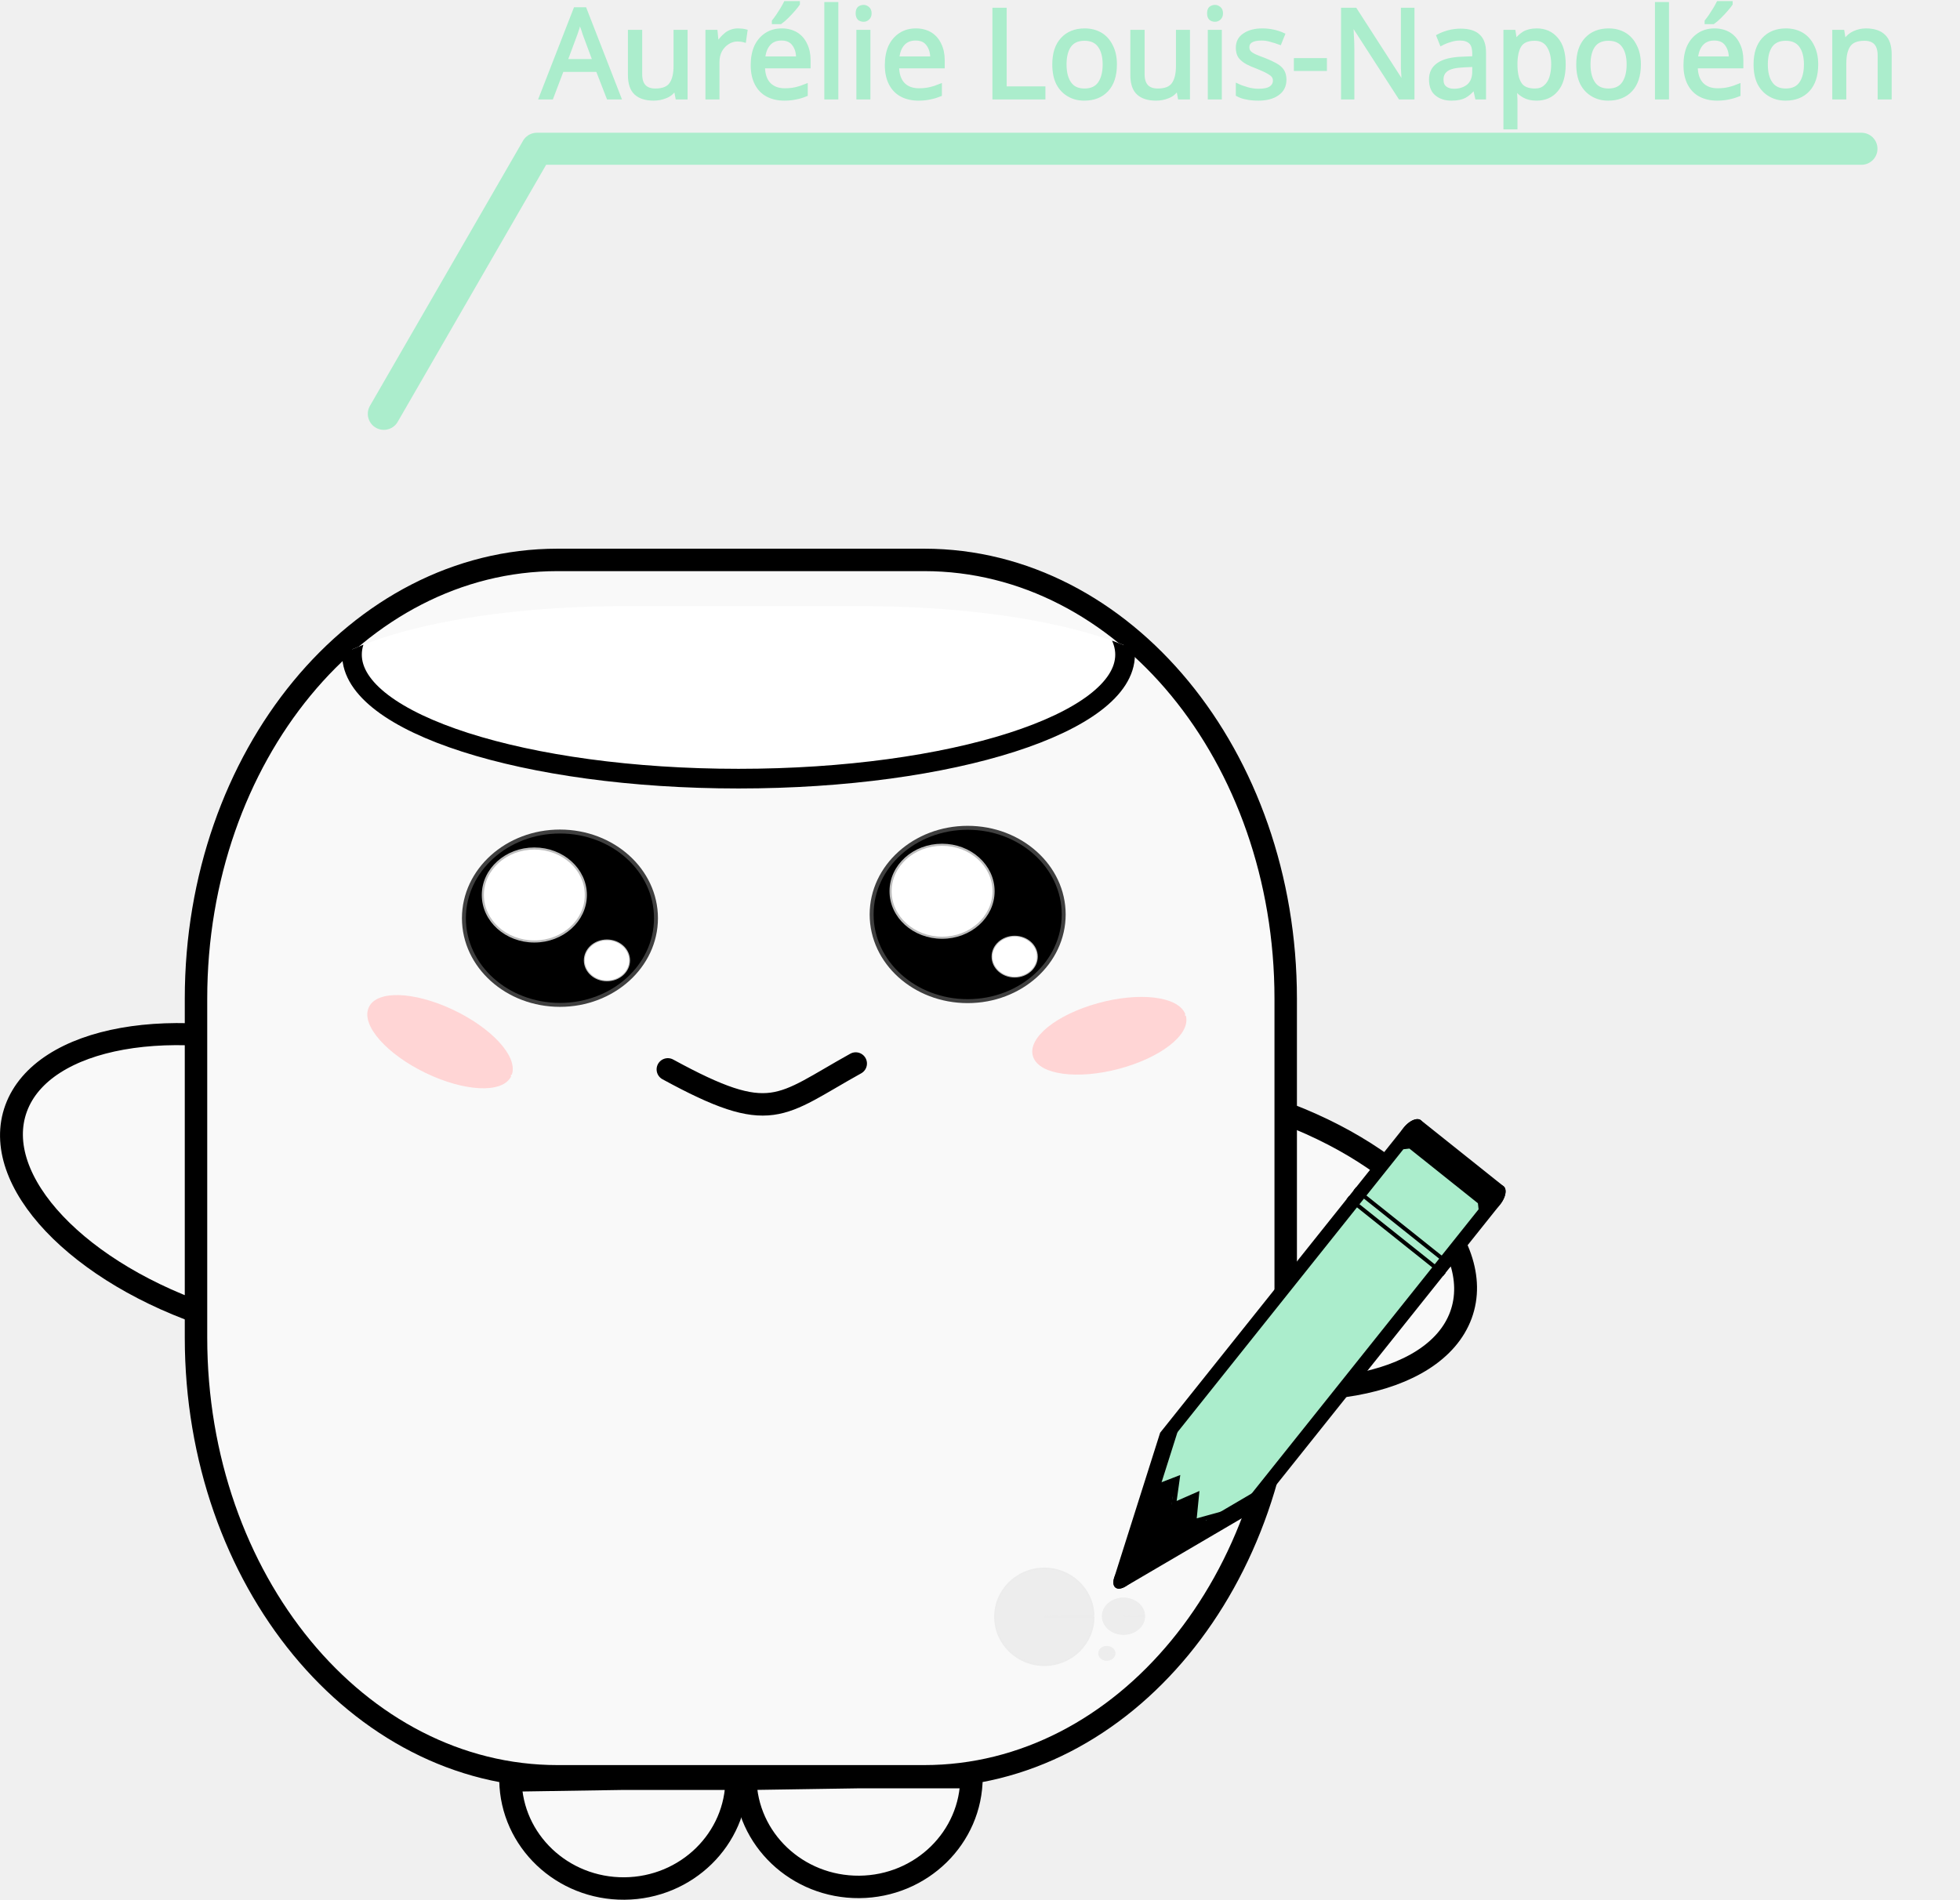
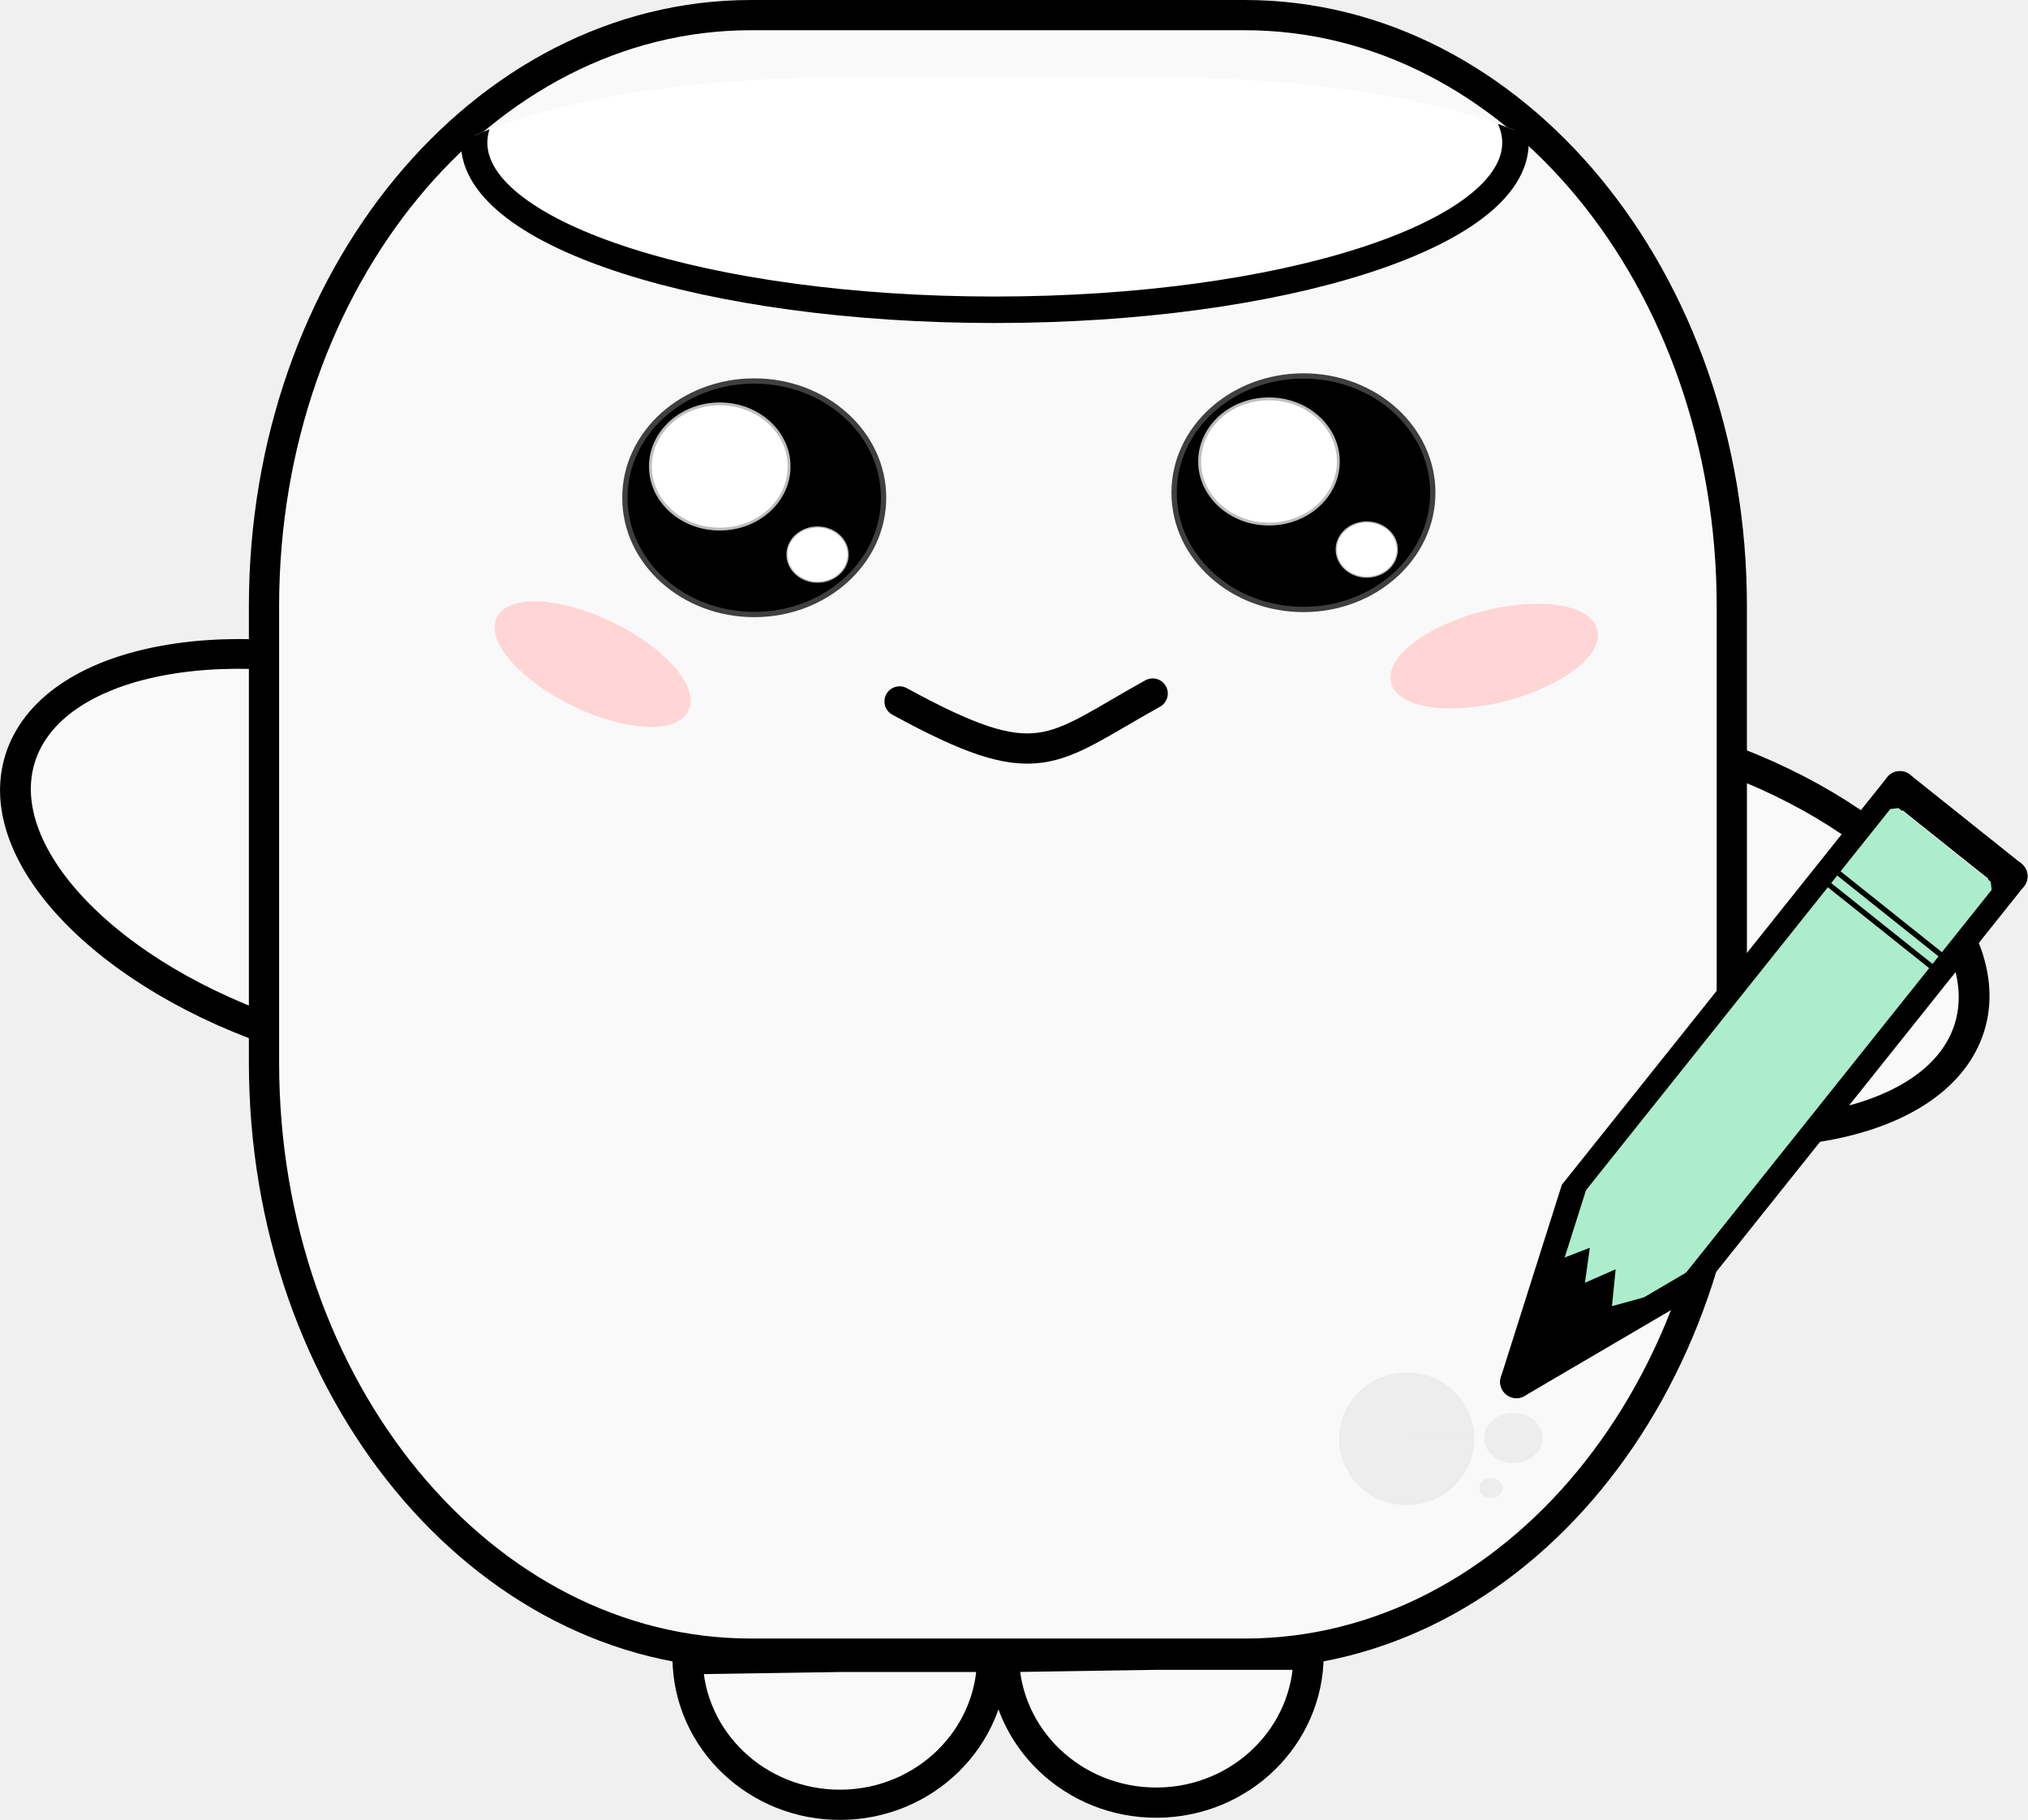
- <svg xmlns="http://www.w3.org/2000/svg" width="128.892mm" height="124.956mm" viewBox="0 0 128.892 124.956" version="1.1" id="svg1252">
+ <svg xmlns="http://www.w3.org/2000/svg" width="99.009mm" height="88.866mm" viewBox="0 0 99.009 88.866" version="1.1" id="svg1252">
  <defs id="defs1246">
    <clipPath id="clipPath954" clipPathUnits="userSpaceOnUse">
      <rect ry="3.971" rx="13.313" y="93.46" x="248.236" height="13.135" width="36.475" id="rect956" style="fill:#ffffff;fill-opacity:1;stroke:#000000;stroke-width:0.366;stroke-linecap:round;stroke-linejoin:bevel;stroke-miterlimit:4;stroke-dasharray:none;stroke-dashoffset:0;stroke-opacity:1" />
    </clipPath>
    <clipPath id="clipPath954-6" clipPathUnits="userSpaceOnUse">
      <rect ry="3.971" rx="13.313" y="93.46" x="248.236" height="13.135" width="36.475" id="rect956-7" style="fill:#ffffff;fill-opacity:1;stroke:#000000;stroke-width:0.366;stroke-linecap:round;stroke-linejoin:bevel;stroke-miterlimit:4;stroke-dasharray:none;stroke-dashoffset:0;stroke-opacity:1" />
    </clipPath>
  </defs>
-   <g id="layer1" transform="translate(-50.29237,-42.51382)">
-     <g transform="matrix(0.9300692,0,0,0.9300692,-1.263734,-2.076911)" id="layer1-0">
-       <path style="fill:#f9f9f9;fill-opacity:1;stroke:#000000;stroke-width:1.589;stroke-linejoin:bevel;stroke-miterlimit:10;stroke-dasharray:none;stroke-dashoffset:0;stroke-opacity:1" id="path1130-0-2-3-1-3" d="m -75.673,180.544 a 9.897,18.451 0 0 1 -9.819,18.45 9.897,18.451 0 0 1 -9.974,-18.159 l 9.896,-0.291 z" transform="matrix(0.3584292,-0.9335569,0.9516389,0.3072189,0,0)" />
-       <path style="fill:#f9f9f9;fill-opacity:1;stroke:#000000;stroke-width:1.589;stroke-linejoin:bevel;stroke-miterlimit:10;stroke-dasharray:none;stroke-dashoffset:0;stroke-opacity:1" id="path1130-0-2-0-6" d="m 112.804,-116.687 a 9.897,18.451 0 0 1 -9.819,18.45 9.897,18.451 0 0 1 -9.974,-18.159 l 9.896,-0.291 z" transform="matrix(-0.3584292,0.9335569,-0.9516389,-0.3072189,0,0)" />
-       <rect style="fill:#f9f9f9;fill-opacity:1;stroke:#000000;stroke-width:1.587;stroke-linejoin:bevel;stroke-miterlimit:10;stroke-dasharray:none;stroke-dashoffset:0;stroke-opacity:1" id="rect829-0-2-7" width="77.048" height="86.025" x="69.291" y="87.541" ry="31.031" rx="25.557" clip-path="none" />
-       <rect rx="6.651" ry="5.991" y="106.625" x="117.201" height="11.982" width="13.302" id="rect829-0-9-0-3-3" style="fill:#000000;fill-opacity:1;stroke:#000000;stroke-width:0.556;stroke-linejoin:bevel;stroke-miterlimit:10;stroke-dasharray:none;stroke-dashoffset:0;stroke-opacity:0.744" />
-       <rect rx="3.566" ry="3.212" y="107.761" x="118.476" height="6.425" width="7.133" id="rect829-0-9-3-62-2-5" style="fill:#ffffff;fill-opacity:1;stroke:#ffffff;stroke-width:0.298;stroke-linejoin:bevel;stroke-miterlimit:10;stroke-dasharray:none;stroke-dashoffset:0;stroke-opacity:0.744" />
-       <rect rx="1.568" ry="1.413" y="114.186" x="125.608" height="2.825" width="3.136" id="rect829-0-9-3-6-6-0-6" style="fill:#ffffff;fill-opacity:1;stroke:#ffffff;stroke-width:0.131;stroke-linejoin:bevel;stroke-miterlimit:10;stroke-dasharray:none;stroke-dashoffset:0;stroke-opacity:0.744" />
-       <rect rx="6.651" ry="5.991" y="106.889" x="88.373" height="11.982" width="13.302" id="rect829-0-9-0-8-1-9" style="fill:#000000;fill-opacity:1;stroke:#000000;stroke-width:0.556;stroke-linejoin:bevel;stroke-miterlimit:10;stroke-dasharray:none;stroke-dashoffset:0;stroke-opacity:0.744" />
-       <rect rx="3.566" ry="3.212" y="108.026" x="89.647" height="6.425" width="7.133" id="rect829-0-9-3-62-7-5-1" style="fill:#ffffff;fill-opacity:1;stroke:#ffffff;stroke-width:0.298;stroke-linejoin:bevel;stroke-miterlimit:10;stroke-dasharray:none;stroke-dashoffset:0;stroke-opacity:0.744" />
-       <rect rx="1.568" ry="1.413" y="114.45" x="96.779" height="2.825" width="3.136" id="rect829-0-9-3-6-6-9-5-2" style="fill:#ffffff;fill-opacity:1;stroke:#ffffff;stroke-width:0.131;stroke-linejoin:bevel;stroke-miterlimit:10;stroke-dasharray:none;stroke-dashoffset:0;stroke-opacity:0.744" />
-       <path style="fill:#ffd5d5;fill-opacity:1;stroke:#ffd5d5;stroke-width:0.24;stroke-linejoin:bevel;stroke-miterlimit:10;stroke-dasharray:none;stroke-dashoffset:0;stroke-opacity:1" id="path1100-4-7" d="m 104.644,150.911 a 5.473,2.314 0 0 1 -5.403,2.314 5.473,2.314 0 0 1 -5.541,-2.255 5.473,2.314 0 0 1 5.261,-2.372 5.473,2.314 0 0 1 5.676,2.194 l -5.466,0.119 z" transform="rotate(-14.53395)" />
-       <path style="fill:#ffd5d5;fill-opacity:1;stroke:#ffd5d5;stroke-width:0.24;stroke-linejoin:bevel;stroke-miterlimit:10;stroke-dasharray:none;stroke-dashoffset:0;stroke-opacity:1" id="path1100-2-7-0" d="m 136.585,71.34 a 5.473,2.314 0 0 1 -5.403,2.314 5.473,2.314 0 0 1 -5.541,-2.255 5.473,2.314 0 0 1 5.261,-2.372 5.473,2.314 0 0 1 5.676,2.194 l -5.466,0.119 z" transform="rotate(26.01126)" />
-       <path style="fill:none;stroke:#000000;stroke-width:1.587;stroke-linecap:round;stroke-linejoin:miter;stroke-miterlimit:4;stroke-dasharray:none;stroke-opacity:1" d="m 102.652,123.572 c 7.364,4.021 7.857,2.598 13.286,-0.415" id="path1128-6-9" />
-       <path style="fill:#f9f9f9;fill-opacity:1;stroke:#000000;stroke-width:1.587;stroke-linejoin:bevel;stroke-miterlimit:10;stroke-dasharray:none;stroke-dashoffset:0;stroke-opacity:1" id="path1130-5-3" d="m 107.516,173.736 a 7.996,7.765 0 0 1 -7.932,7.765 7.996,7.765 0 0 1 -8.058,-7.642 l 7.995,-0.123 z" />
-       <path style="fill:#f9f9f9;fill-opacity:1;stroke:#000000;stroke-width:1.587;stroke-linejoin:bevel;stroke-miterlimit:10;stroke-dasharray:none;stroke-dashoffset:0;stroke-opacity:1" id="path1130-0-6-6" d="m 124.122,173.623 a 7.996,7.765 0 0 1 -7.932,7.765 7.996,7.765 0 0 1 -8.058,-7.642 l 7.995,-0.123 z" />
-       <path style="fill:#ececec;fill-opacity:0.98;stroke:#ececec;stroke-width:0.117;stroke-linecap:round;stroke-linejoin:bevel;stroke-miterlimit:4;stroke-dasharray:none;stroke-dashoffset:0;stroke-opacity:1" id="path1413-0" d="m 132.76,162.285 a 3.488,3.421 0 0 1 -3.464,3.421 3.488,3.421 0 0 1 -3.511,-3.375 3.488,3.421 0 0 1 3.417,-3.466 3.488,3.421 0 0 1 3.557,3.328 l -3.486,0.092 z" />
-       <path style="fill:#ececec;fill-opacity:0.98;stroke:#ececec;stroke-width:0.047;stroke-linecap:round;stroke-linejoin:bevel;stroke-miterlimit:4;stroke-dasharray:none;stroke-dashoffset:0;stroke-opacity:1" id="path1413-9-6" d="m 136.373,162.245 a 1.504,1.293 0 0 1 -1.493,1.293 1.504,1.293 0 0 1 -1.513,-1.276 1.504,1.293 0 0 1 1.473,-1.311 1.504,1.293 0 0 1 1.533,1.258 l -1.503,0.035 z" />
-       <path style="fill:#ececec;fill-opacity:0.98;stroke:#ececec;stroke-width:0.019;stroke-linecap:round;stroke-linejoin:bevel;stroke-miterlimit:4;stroke-dasharray:none;stroke-dashoffset:0;stroke-opacity:1" id="path1413-9-3-2" d="m 134.289,164.871 a 0.598,0.514 0 0 1 -0.594,0.514 0.598,0.514 0 0 1 -0.602,-0.508 0.598,0.514 0 0 1 0.586,-0.521 0.598,0.514 0 0 1 0.61,0.501 l -0.598,0.014 z" />
-       <ellipse style="fill:#ffffff;fill-opacity:1;stroke:#000000;stroke-width:0.805;stroke-linecap:round;stroke-linejoin:bevel;stroke-miterlimit:4;stroke-dasharray:none;stroke-dashoffset:0;stroke-opacity:1" id="path916-6" cx="266.662" cy="104.61" rx="15.828" ry="5.079" clip-path="url(#clipPath954-6)" transform="matrix(-1.726757,0,0,-1.726757,568.111,274.876)" />
-     </g>
-     <text xml:space="preserve" style="font-style:normal;font-variant:normal;font-weight:normal;font-stretch:normal;font-size:8.169px;line-height:0.5;font-family:Drexs;-inkscape-font-specification:Drexs;letter-spacing:0px;word-spacing:0px;fill:#abedcc;fill-opacity:1;stroke:#abedcc;stroke-width:0.204;stroke-opacity:1" x="85.829" y="48.95" id="text829">
-       <tspan x="85.829" y="48.95" style="fill:#abedcc;fill-opacity:1;stroke:#abedcc;stroke-width:0.204;stroke-opacity:1" id="tspan831">Aurélie Louis-Napoléon</tspan>
-     </text>
-     <path id="path1546" d="M 75.533,69.734 85.599,52.299 h 87.105" style="fill:none;fill-opacity:1;stroke:#abedcc;stroke-width:2.107;stroke-linecap:round;stroke-linejoin:round;stroke-dasharray:none;stroke-opacity:1" />
-     <g id="g2118" transform="matrix(0.4166193,0.3325547,-0.6316946,0.7913771,122.6931,13.08454)" style="stroke:#000000;stroke-width:2.161;stroke-miterlimit:4;stroke-dasharray:none;stroke-opacity:1">
-       <path id="path2072" d="m 151.514,67.706 v 24.997 l 6.524,8.941" style="fill:none;stroke:#000000;stroke-width:2.161;stroke-linecap:round;stroke-linejoin:miter;stroke-miterlimit:4;stroke-dasharray:none;stroke-opacity:1" />
-       <path id="path2072-0" d="m 164.563,67.706 v 24.997 l -6.524,8.941" style="fill:none;stroke:#000000;stroke-width:2.161;stroke-linecap:round;stroke-linejoin:miter;stroke-miterlimit:4;stroke-dasharray:none;stroke-opacity:1" />
-       <path id="path2113" d="m 151.514,67.706 h 13.048" style="fill:none;stroke:#000000;stroke-width:2.161;stroke-linecap:round;stroke-linejoin:miter;stroke-miterlimit:4;stroke-dasharray:none;stroke-opacity:1" />
-     </g>
+   <g id="layer1" transform="translate(-50.29237,-78.60358)">
+     <path style="fill:#f9f9f9;fill-opacity:1;stroke:#000000;stroke-width:1.478;stroke-linejoin:bevel;stroke-miterlimit:10;stroke-dasharray:none;stroke-dashoffset:0;stroke-opacity:1" id="path1130-0-2-3-1-3" d="m -68.791,165.991 a 9.205,17.161 0 0 1 -9.132,17.16 9.205,17.161 0 0 1 -9.276,-16.889 l 9.204,-0.271 z" transform="matrix(0.3584292,-0.9335569,0.9516389,0.3072189,0,0)" />
+     <path style="fill:#f9f9f9;fill-opacity:1;stroke:#000000;stroke-width:1.478;stroke-linejoin:bevel;stroke-miterlimit:10;stroke-dasharray:none;stroke-dashoffset:0;stroke-opacity:1" id="path1130-0-2-0-6" d="m 103.325,-106.6 a 9.205,17.161 0 0 1 -9.132,17.16 9.205,17.161 0 0 1 -9.276,-16.889 l 9.204,-0.271 z" transform="matrix(-0.3584292,0.9335569,-0.9516389,-0.3072189,0,0)" />
+     <rect style="fill:#f9f9f9;fill-opacity:1;stroke:#000000;stroke-width:1.476;stroke-linejoin:bevel;stroke-miterlimit:10;stroke-dasharray:none;stroke-dashoffset:0;stroke-opacity:1" id="rect829-0-2-7" width="71.66" height="80.009" x="63.181" y="79.342" ry="28.861" rx="23.769" clip-path="none" />
+     <rect rx="6.186" ry="5.572" y="97.091" x="107.742" height="11.144" width="12.372" id="rect829-0-9-0-3-3" style="fill:#000000;fill-opacity:1;stroke:#000000;stroke-width:0.517;stroke-linejoin:bevel;stroke-miterlimit:10;stroke-dasharray:none;stroke-dashoffset:0;stroke-opacity:0.744" />
+     <rect rx="3.317" ry="2.988" y="98.149" x="108.927" height="5.976" width="6.634" id="rect829-0-9-3-62-2-5" style="fill:#ffffff;fill-opacity:1;stroke:#ffffff;stroke-width:0.277;stroke-linejoin:bevel;stroke-miterlimit:10;stroke-dasharray:none;stroke-dashoffset:0;stroke-opacity:0.744" />
+     <rect rx="1.459" ry="1.314" y="104.124" x="115.56" height="2.628" width="2.917" id="rect829-0-9-3-6-6-0-6" style="fill:#ffffff;fill-opacity:1;stroke:#ffffff;stroke-width:0.122;stroke-linejoin:bevel;stroke-miterlimit:10;stroke-dasharray:none;stroke-dashoffset:0;stroke-opacity:0.744" />
+     <rect rx="6.186" ry="5.572" y="97.337" x="80.929" height="11.144" width="12.372" id="rect829-0-9-0-8-1-9" style="fill:#000000;fill-opacity:1;stroke:#000000;stroke-width:0.517;stroke-linejoin:bevel;stroke-miterlimit:10;stroke-dasharray:none;stroke-dashoffset:0;stroke-opacity:0.744" />
+     <rect rx="3.317" ry="2.988" y="98.394" x="82.114" height="5.976" width="6.634" id="rect829-0-9-3-62-7-5-1" style="fill:#ffffff;fill-opacity:1;stroke:#ffffff;stroke-width:0.277;stroke-linejoin:bevel;stroke-miterlimit:10;stroke-dasharray:none;stroke-dashoffset:0;stroke-opacity:0.744" />
+     <rect rx="1.459" ry="1.314" y="104.37" x="88.747" height="2.628" width="2.917" id="rect829-0-9-3-6-6-9-5-2" style="fill:#ffffff;fill-opacity:1;stroke:#ffffff;stroke-width:0.122;stroke-linejoin:bevel;stroke-miterlimit:10;stroke-dasharray:none;stroke-dashoffset:0;stroke-opacity:0.744" />
+     <path style="fill:#ffd5d5;fill-opacity:1;stroke:#ffd5d5;stroke-width:0.223;stroke-linejoin:bevel;stroke-miterlimit:10;stroke-dasharray:none;stroke-dashoffset:0;stroke-opacity:1" id="path1100-4-7" d="m 96.624,138.03 a 5.09,2.152 0 0 1 -5.025,2.152 5.09,2.152 0 0 1 -5.154,-2.097 5.09,2.152 0 0 1 4.893,-2.206 5.09,2.152 0 0 1 5.279,2.04 l -5.084,0.11 z" transform="rotate(-14.53395)" />
+     <path style="fill:#ffd5d5;fill-opacity:1;stroke:#ffd5d5;stroke-width:0.223;stroke-linejoin:bevel;stroke-miterlimit:10;stroke-dasharray:none;stroke-dashoffset:0;stroke-opacity:1" id="path1100-2-7-0" d="m 124.987,65.039 a 5.09,2.152 0 0 1 -5.025,2.152 5.09,2.152 0 0 1 -5.154,-2.097 5.09,2.152 0 0 1 4.893,-2.206 5.09,2.152 0 0 1 5.279,2.04 l -5.084,0.11 z" transform="rotate(26.01126)" />
+     <path style="fill:none;stroke:#000000;stroke-width:1.476;stroke-linecap:round;stroke-linejoin:miter;stroke-miterlimit:4;stroke-dasharray:none;stroke-opacity:1" d="m 94.21,112.854 c 6.849,3.74 7.307,2.416 12.357,-0.386" id="path1128-6-9" />
+     <path style="fill:#f9f9f9;fill-opacity:1;stroke:#000000;stroke-width:1.476;stroke-linejoin:bevel;stroke-miterlimit:10;stroke-dasharray:none;stroke-dashoffset:0;stroke-opacity:1" id="path1130-5-3" d="m 98.733,159.51 a 7.436,7.222 0 0 1 -7.378,7.222 7.436,7.222 0 0 1 -7.494,-7.108 l 7.436,-0.114 z" />
+     <path style="fill:#f9f9f9;fill-opacity:1;stroke:#000000;stroke-width:1.476;stroke-linejoin:bevel;stroke-miterlimit:10;stroke-dasharray:none;stroke-dashoffset:0;stroke-opacity:1" id="path1130-0-6-6" d="m 114.178,159.404 a 7.436,7.222 0 0 1 -7.378,7.222 7.436,7.222 0 0 1 -7.494,-7.108 l 7.436,-0.114 z" />
+     <path style="fill:#ececec;fill-opacity:0.98;stroke:#ececec;stroke-width:0.109;stroke-linecap:round;stroke-linejoin:bevel;stroke-miterlimit:4;stroke-dasharray:none;stroke-dashoffset:0;stroke-opacity:1" id="path1413-0" d="m 122.212,148.86 a 3.244,3.182 0 0 1 -3.222,3.181 3.244,3.182 0 0 1 -3.265,-3.139 3.244,3.182 0 0 1 3.178,-3.224 3.244,3.182 0 0 1 3.308,3.096 l -3.243,0.085 z" />
+     <path style="fill:#ececec;fill-opacity:0.98;stroke:#ececec;stroke-width:0.044;stroke-linecap:round;stroke-linejoin:bevel;stroke-miterlimit:4;stroke-dasharray:none;stroke-dashoffset:0;stroke-opacity:1" id="path1413-9-6" d="m 125.573,148.822 a 1.398,1.203 0 0 1 -1.389,1.203 1.398,1.203 0 0 1 -1.408,-1.187 1.398,1.203 0 0 1 1.37,-1.219 1.398,1.203 0 0 1 1.426,1.17 l -1.398,0.032 z" />
+     <path style="fill:#ececec;fill-opacity:0.98;stroke:#ececec;stroke-width:0.018;stroke-linecap:round;stroke-linejoin:bevel;stroke-miterlimit:4;stroke-dasharray:none;stroke-dashoffset:0;stroke-opacity:1" id="path1413-9-3-2" d="m 123.634,151.264 a 0.556,0.479 0 0 1 -0.552,0.478 0.556,0.479 0 0 1 -0.56,-0.472 0.556,0.479 0 0 1 0.545,-0.485 0.556,0.479 0 0 1 0.567,0.466 l -0.556,0.013 z" />
+     <ellipse style="fill:#ffffff;fill-opacity:1;stroke:#000000;stroke-width:0.805;stroke-linecap:round;stroke-linejoin:bevel;stroke-miterlimit:4;stroke-dasharray:none;stroke-dashoffset:0;stroke-opacity:1" id="path916-6" cx="266.662" cy="104.61" rx="15.828" ry="5.079" clip-path="url(#clipPath954-6)" transform="matrix(-1.606004,0,0,-1.606004,527.1189,253.5768)" />
+     <path id="path2072" d="m 143.047,117.052 -15.791,19.782 -2.93,9.245" style="fill:none;stroke:#000000;stroke-width:1.587;stroke-linecap:round;stroke-linejoin:miter;stroke-miterlimit:4;stroke-dasharray:none;stroke-opacity:1" />
+     <path id="path2072-0" d="m 148.484,121.392 -15.791,19.782 -8.366,4.906" style="fill:none;stroke:#000000;stroke-width:1.587;stroke-linecap:round;stroke-linejoin:miter;stroke-miterlimit:4;stroke-dasharray:none;stroke-opacity:1" />
+     <path id="path2113" d="m 143.047,117.052 5.436,4.339" style="fill:none;stroke:#000000;stroke-width:1.587;stroke-linecap:round;stroke-linejoin:miter;stroke-miterlimit:4;stroke-dasharray:none;stroke-opacity:1" />
    <path style="fill:#abedcc;fill-opacity:1;stroke:#abedcc;stroke-width:0.567;stroke-linecap:round;stroke-linejoin:bevel;stroke-miterlimit:4;stroke-dasharray:none;stroke-dashoffset:0;stroke-opacity:1" d="m 126.763,140.687 1.214,-3.831 7.412,-9.286 7.412,-9.286 2.252,1.798 2.252,1.798 -7.443,9.324 -7.443,9.324 -3.301,1.939 c -1.816,1.067 -3.362,1.964 -3.435,1.994 -0.082,0.033 0.338,-1.435 1.08,-3.776 z" id="path2124" />
    <path style="fill:none;stroke:#000000;stroke-width:0.263px;stroke-linecap:butt;stroke-linejoin:miter;stroke-opacity:1" d="m 139.386,120.707 6.347,5.066" id="path2126" />
    <path style="fill:none;stroke:#000000;stroke-width:0.263px;stroke-linecap:butt;stroke-linejoin:miter;stroke-opacity:1" d="m 138.928,121.281 6.347,5.066" id="path2126-3" />
    <path style="fill:none;stroke:#000000;stroke-width:0.283;stroke-linecap:round;stroke-linejoin:miter;stroke-miterlimit:4;stroke-dasharray:none;stroke-opacity:1" d="m 126.18,140.354 1.556,-0.603 -0.241,1.721 1.51,-0.663 -0.176,1.765 1.873,-0.514" id="path2143" />
    <path style="fill:#000000;fill-opacity:1;stroke:#000000;stroke-width:0.174;stroke-linecap:round;stroke-linejoin:bevel;stroke-miterlimit:4;stroke-dasharray:none;stroke-dashoffset:0;stroke-opacity:1" d="m 125.43,144.563 c -0.017,-0.042 -0.031,-0.101 -0.033,-0.133 -0.008,-0.189 0.325,-1.36 0.988,-3.47 l 0.189,-0.602 0.484,-0.187 c 0.266,-0.103 0.486,-0.185 0.489,-0.183 0.003,0.003 -0.048,0.39 -0.114,0.861 -0.066,0.471 -0.119,0.857 -0.117,0.858 0.002,0.001 0.341,-0.146 0.754,-0.328 0.413,-0.181 0.754,-0.328 0.757,-0.325 0.003,0.003 -0.032,0.389 -0.079,0.858 -0.066,0.662 -0.081,0.853 -0.065,0.851 0.011,-0.001 0.213,-0.056 0.45,-0.12 0.236,-0.065 0.421,-0.111 0.41,-0.103 -0.02,0.015 -1.574,0.925 -2.386,1.398 -0.635,0.369 -1.234,0.713 -1.312,0.753 -0.083,0.042 -0.211,0.051 -0.268,0.018 -0.113,-0.066 -0.115,-0.067 -0.146,-0.146 z" id="path2221" />
  </g>
</svg>
